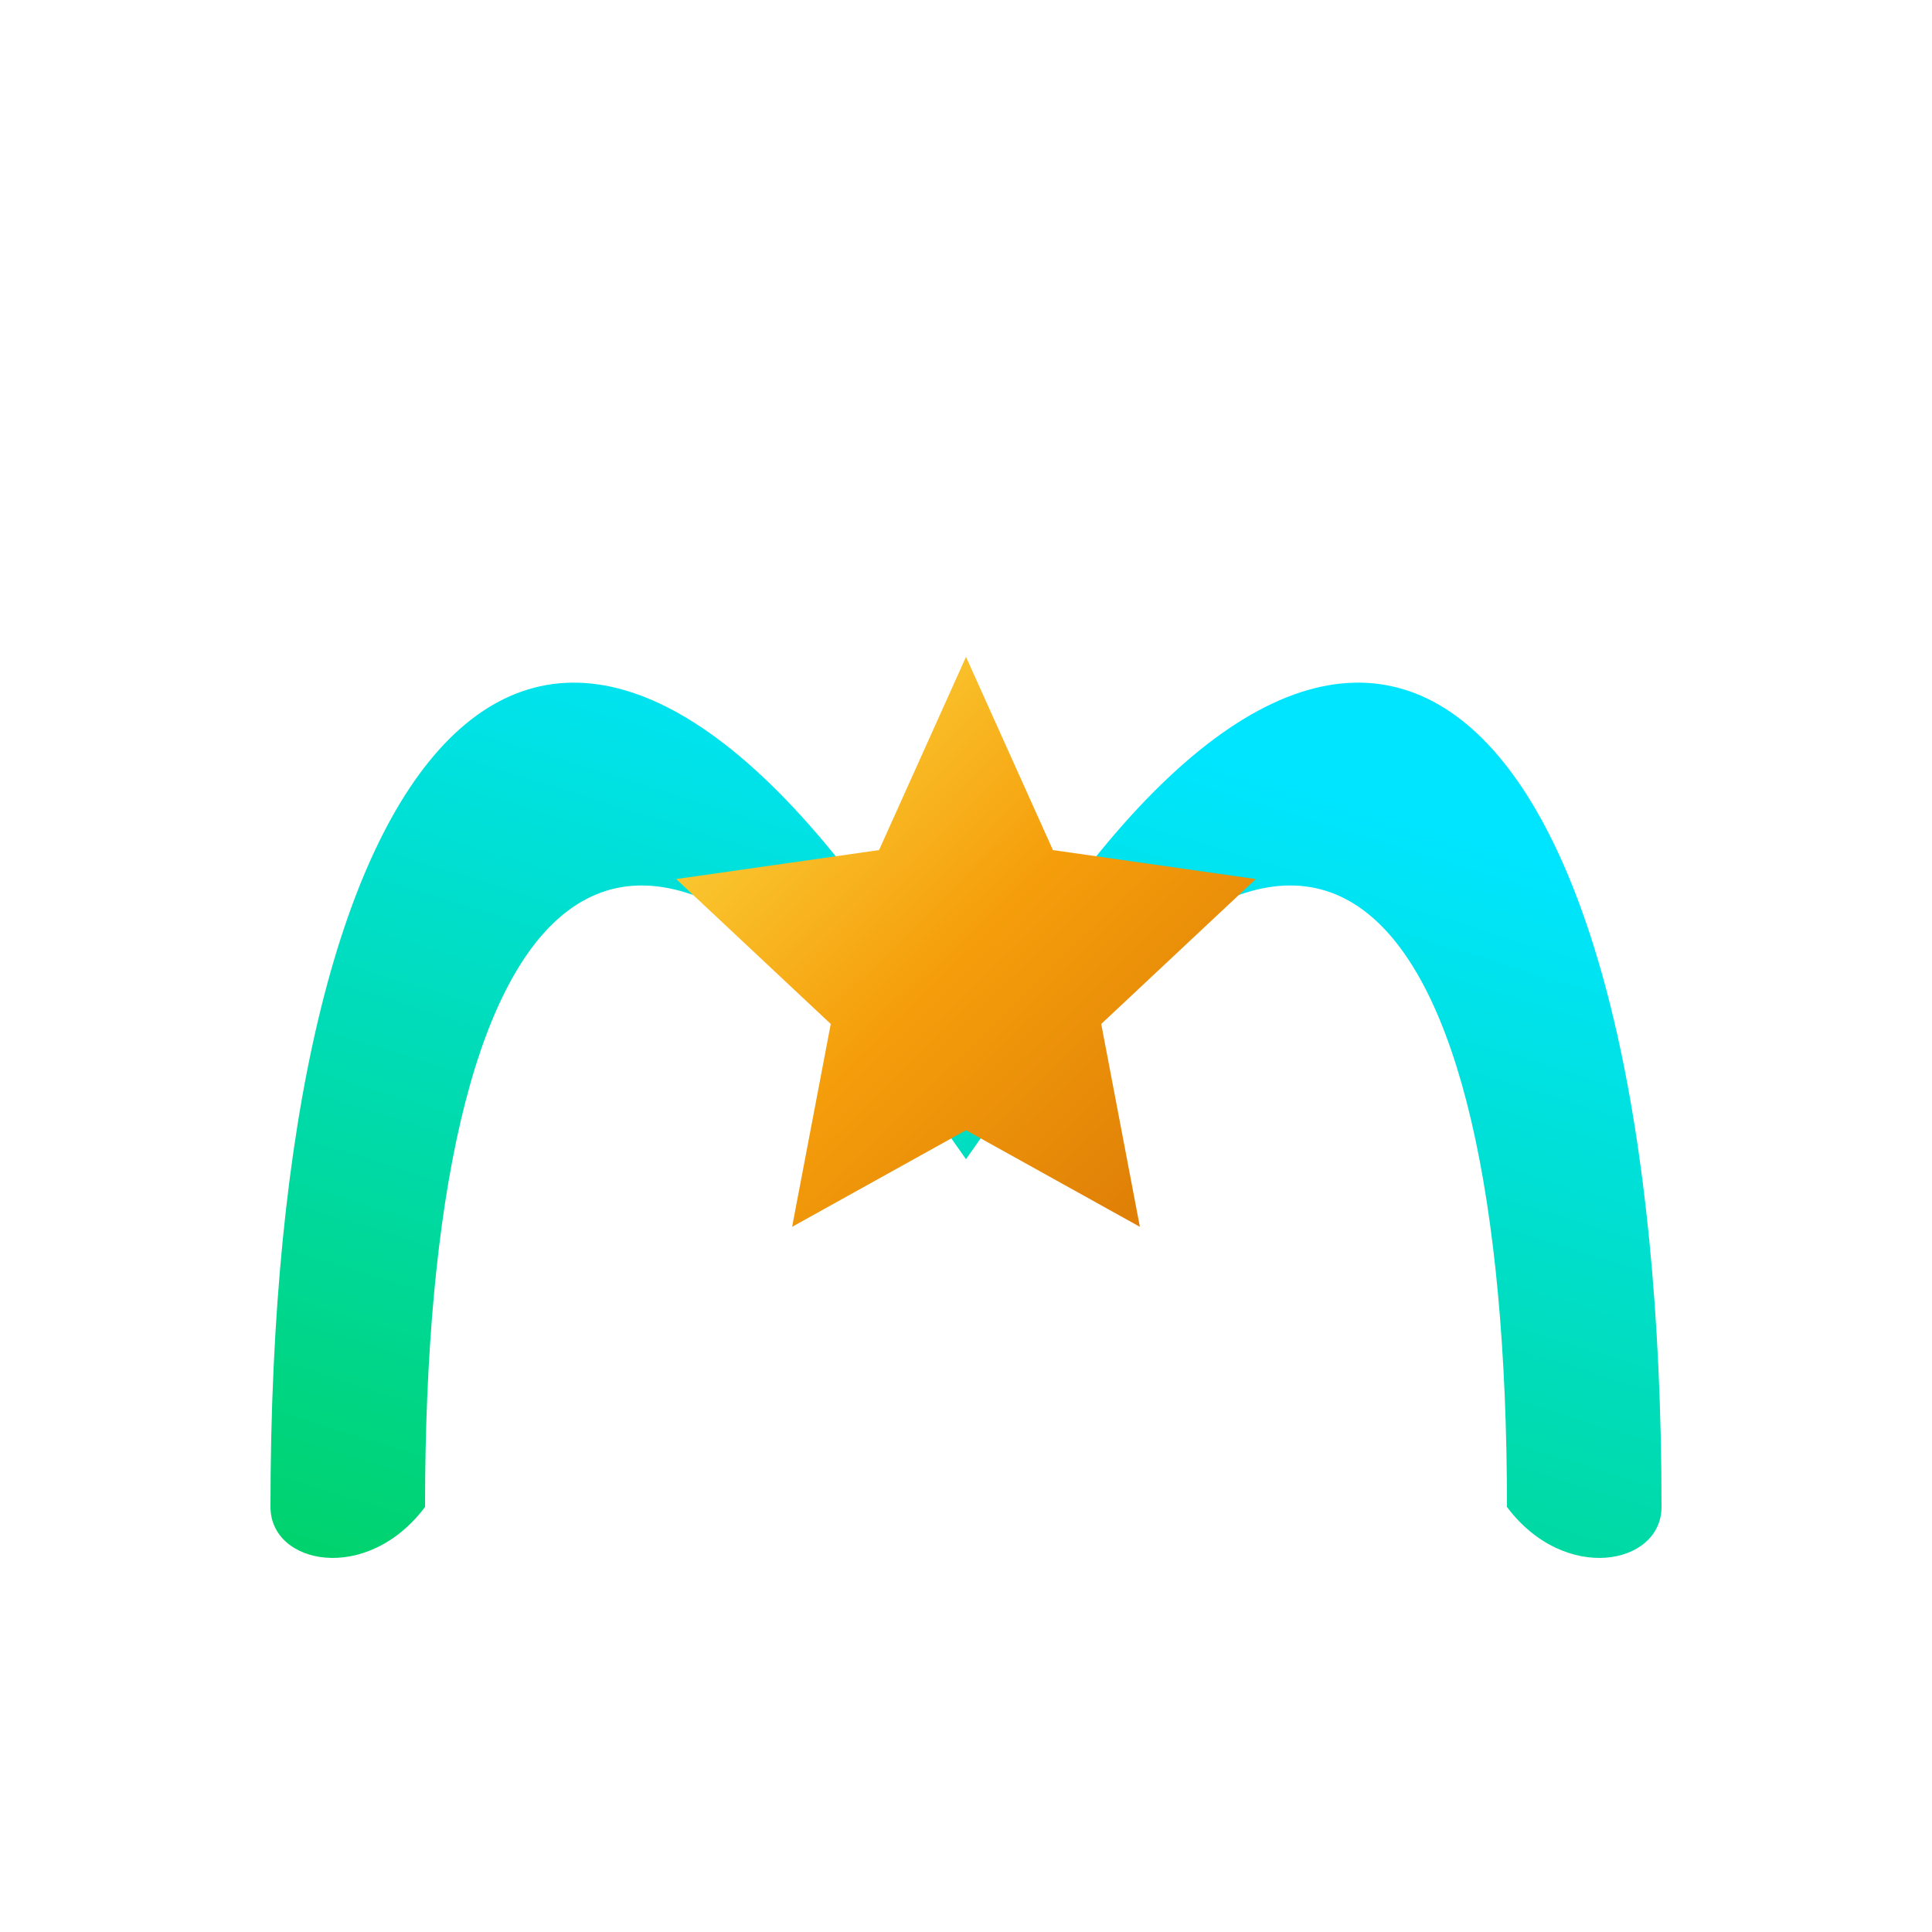
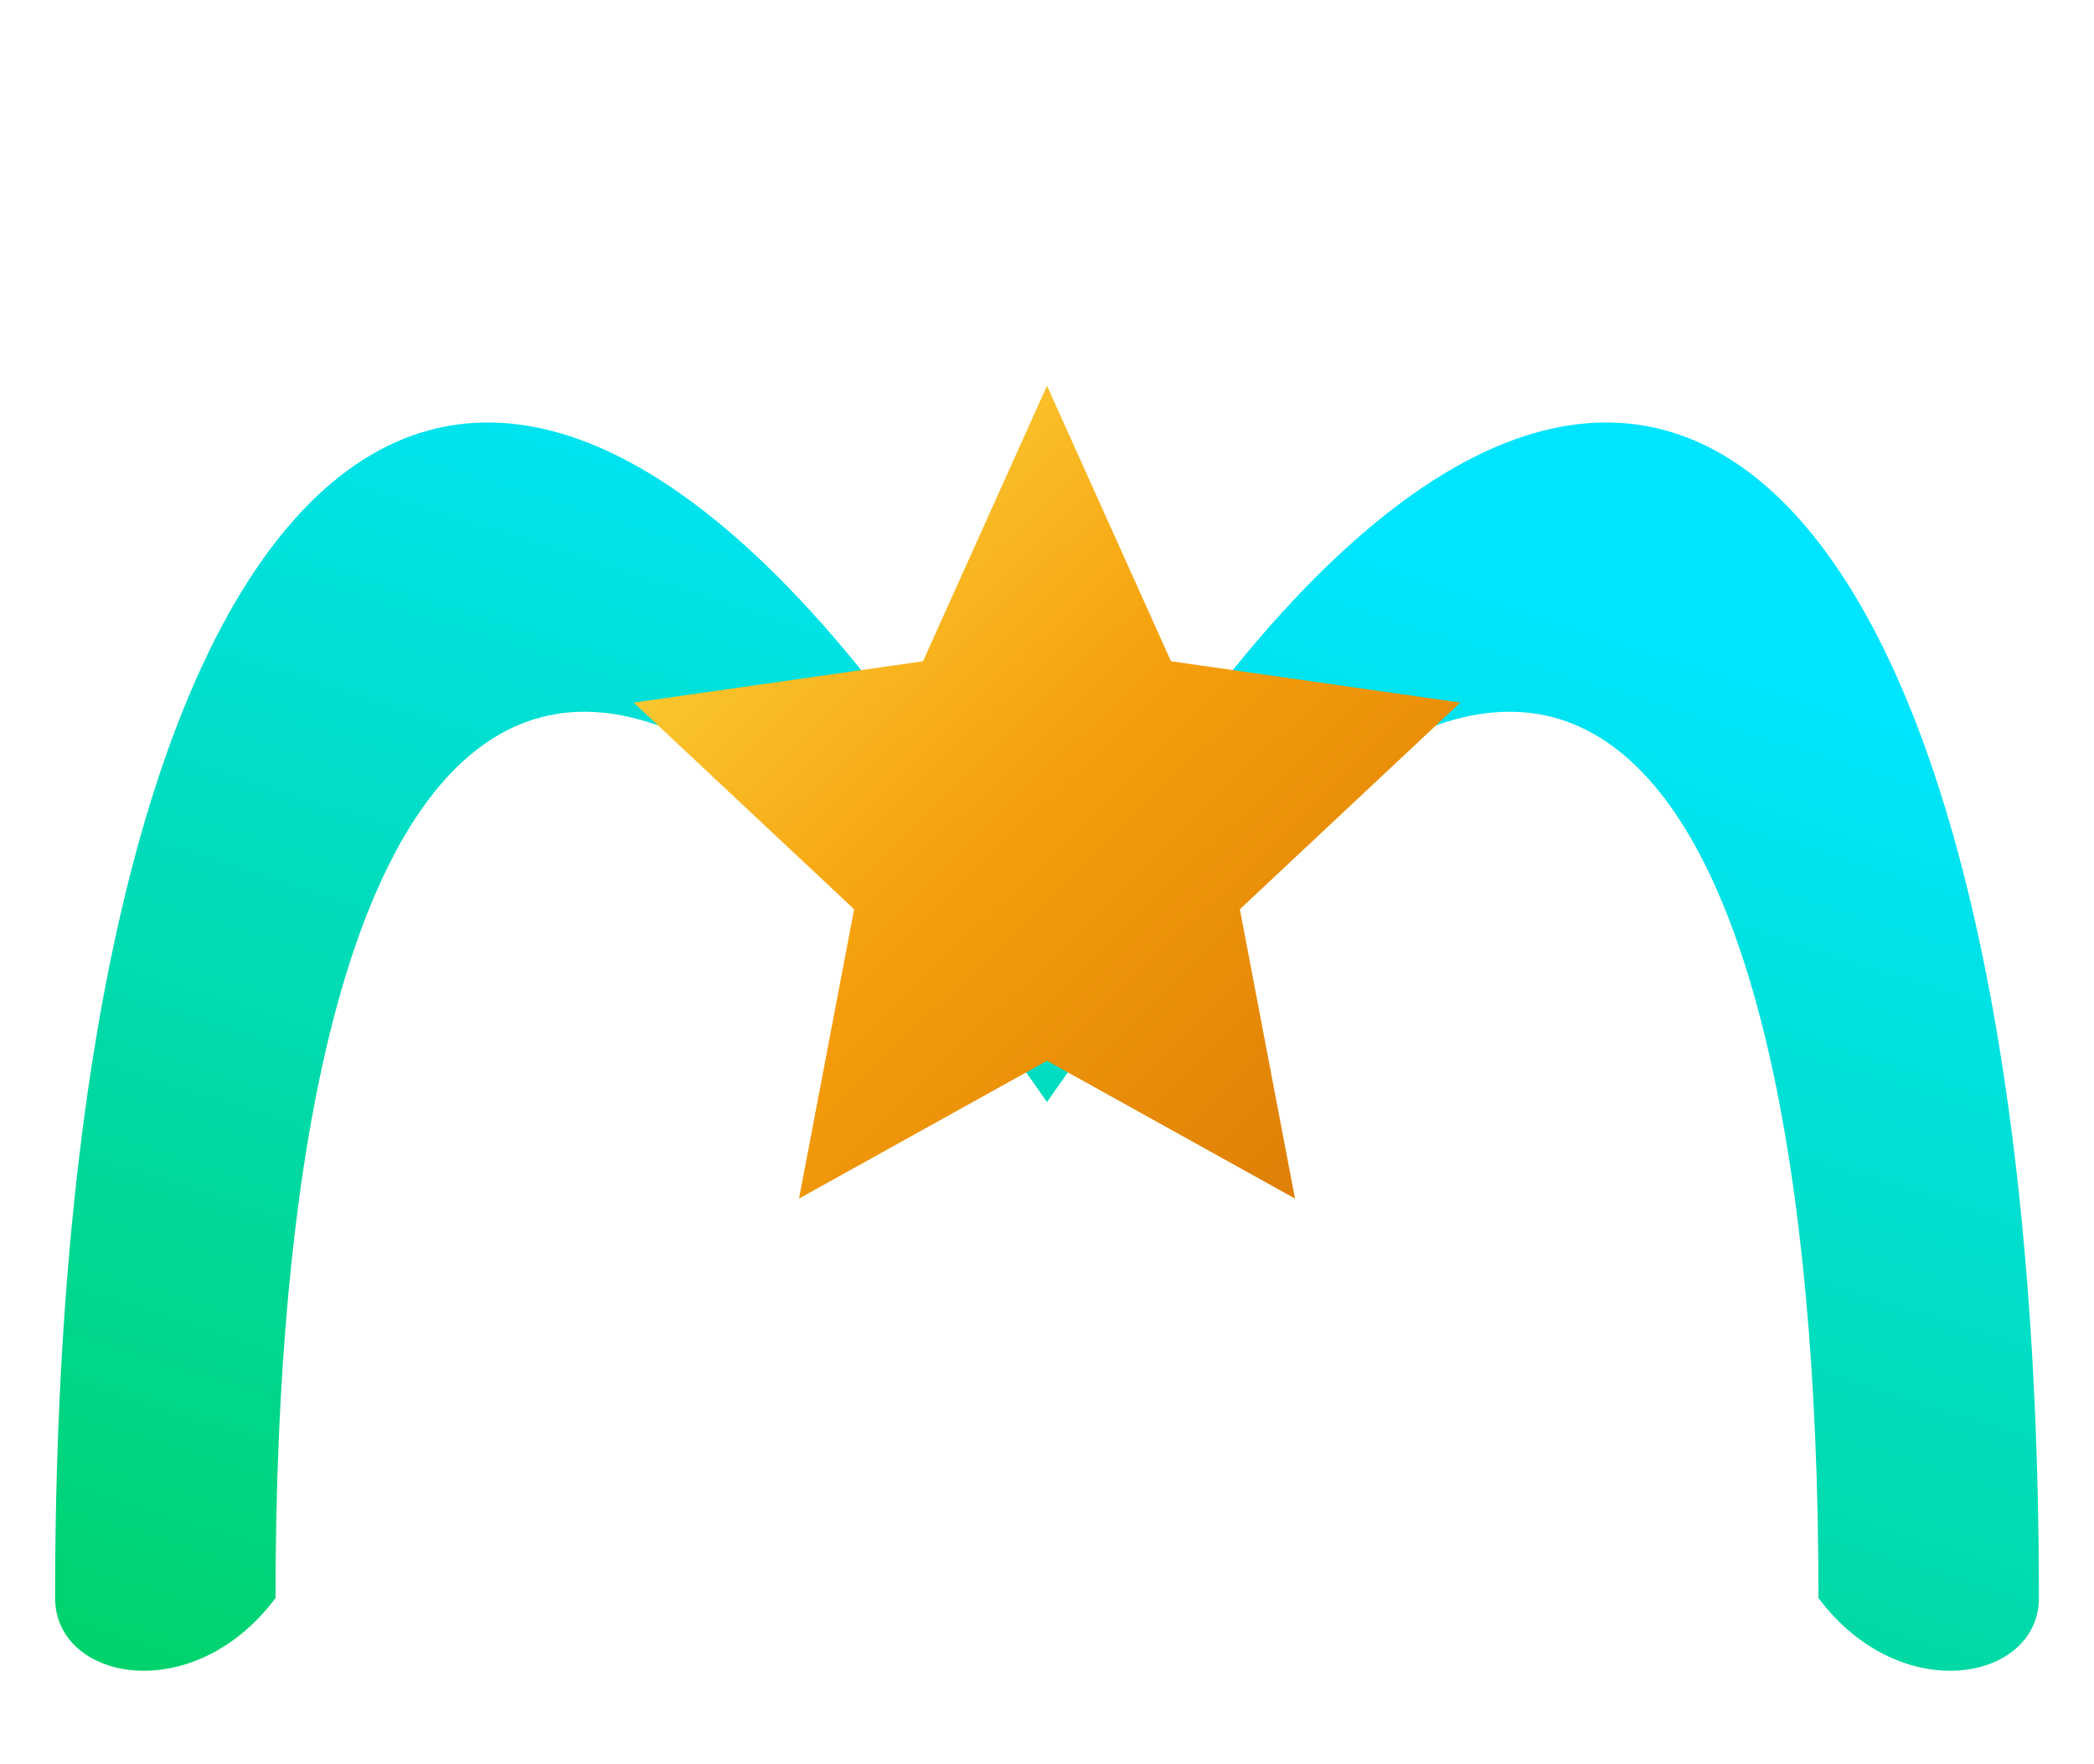
- <svg xmlns="http://www.w3.org/2000/svg" viewBox="0 0 100 100" fill="none">
+ <svg xmlns="http://www.w3.org/2000/svg" viewBox="12 20 76 64" fill="none">
  <defs>
    <linearGradient id="mArchLeft" x1="0%" y1="100%" x2="50%" y2="0%">
      <stop offset="0%" stop-color="#00D26A" />
      <stop offset="100%" stop-color="#00E5FF" />
    </linearGradient>
    <linearGradient id="mArchRight" x1="50%" y1="0%" x2="100%" y2="100%">
      <stop offset="0%" stop-color="#00E5FF" />
      <stop offset="100%" stop-color="#00D26A" />
    </linearGradient>
    <linearGradient id="goldStar" x1="0%" y1="0%" x2="100%" y2="100%">
      <stop offset="0%" stop-color="#FDE047" />
      <stop offset="50%" stop-color="#F59E0B" />
      <stop offset="100%" stop-color="#D97706" />
    </linearGradient>
  </defs>
  <path d="M14 78 C14 38 28 22 46 48 C48 51 52 51 54 48 C72 22 86 38 86 78 C86 81 81 82 78 78 C78 46 68 34 50 60 C32 34 22 46 22 78 C19 82 14 81 14 78 Z" fill="url(#mArchLeft)" />
  <polygon points="50,34 54.5,44 65,45.5 57,53 59,63.5 50,58.5 41,63.5 43,53 35,45.5 45.5,44" fill="url(#goldStar)" />
</svg>
